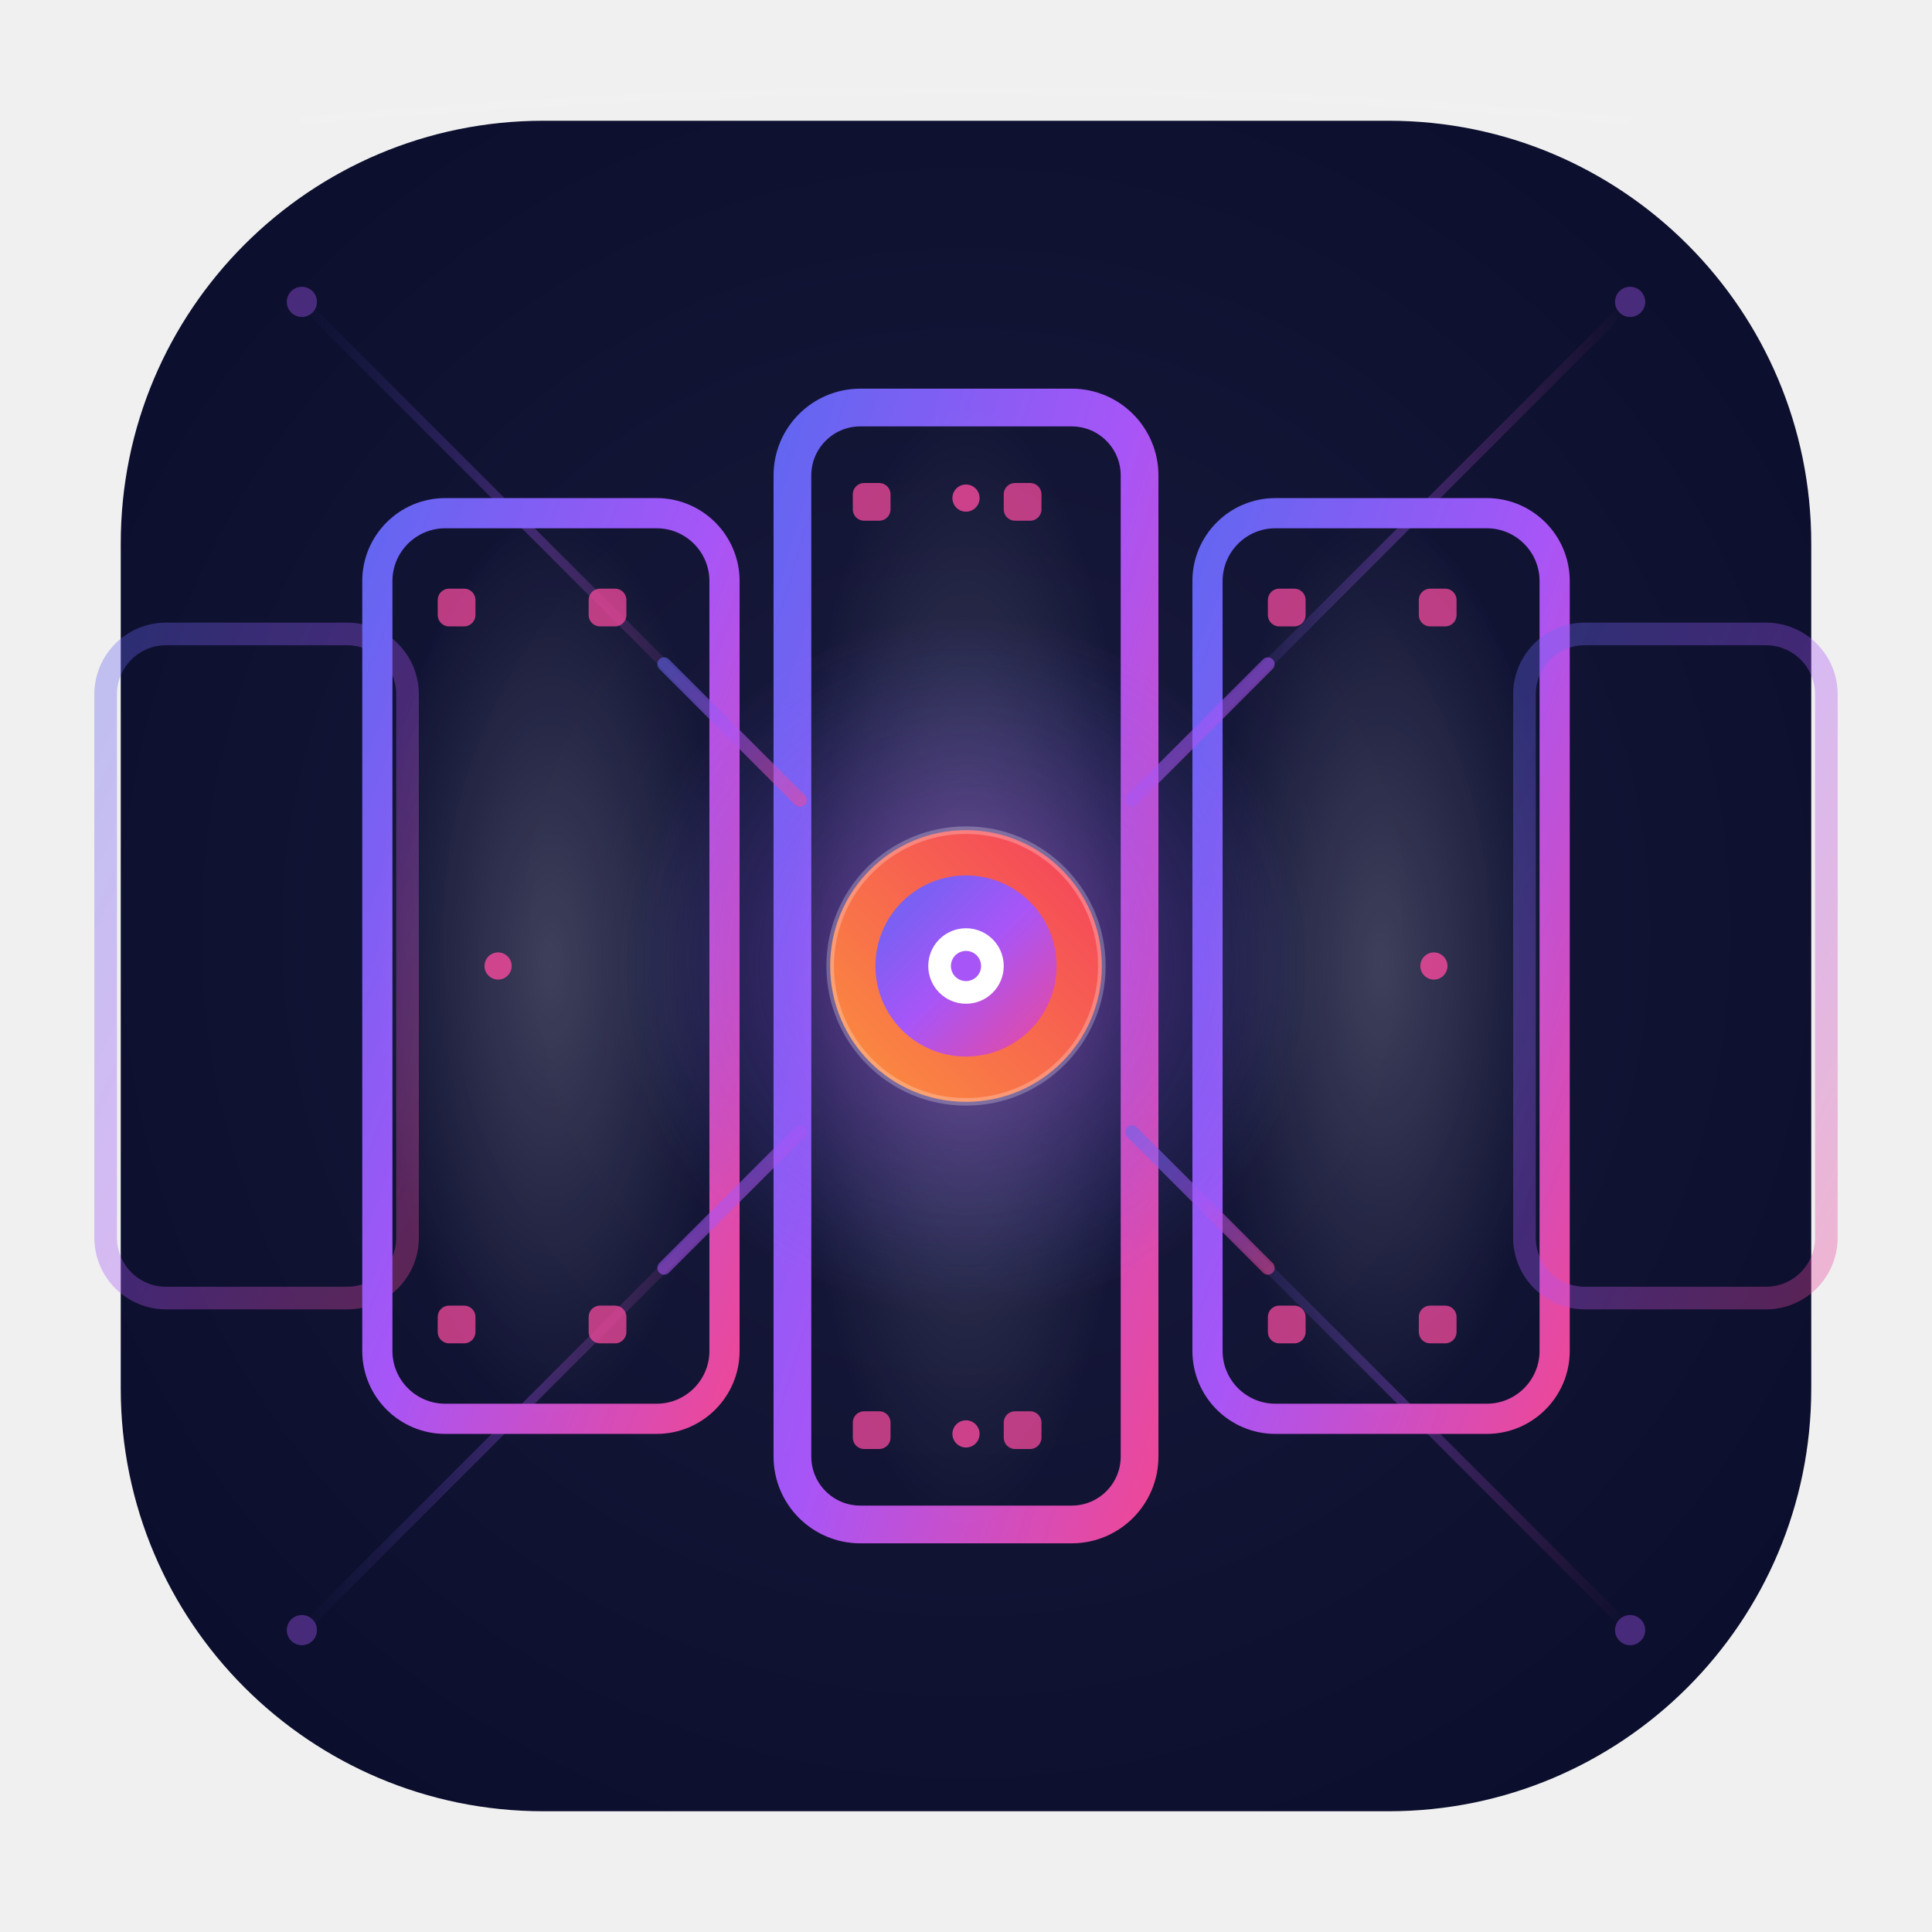
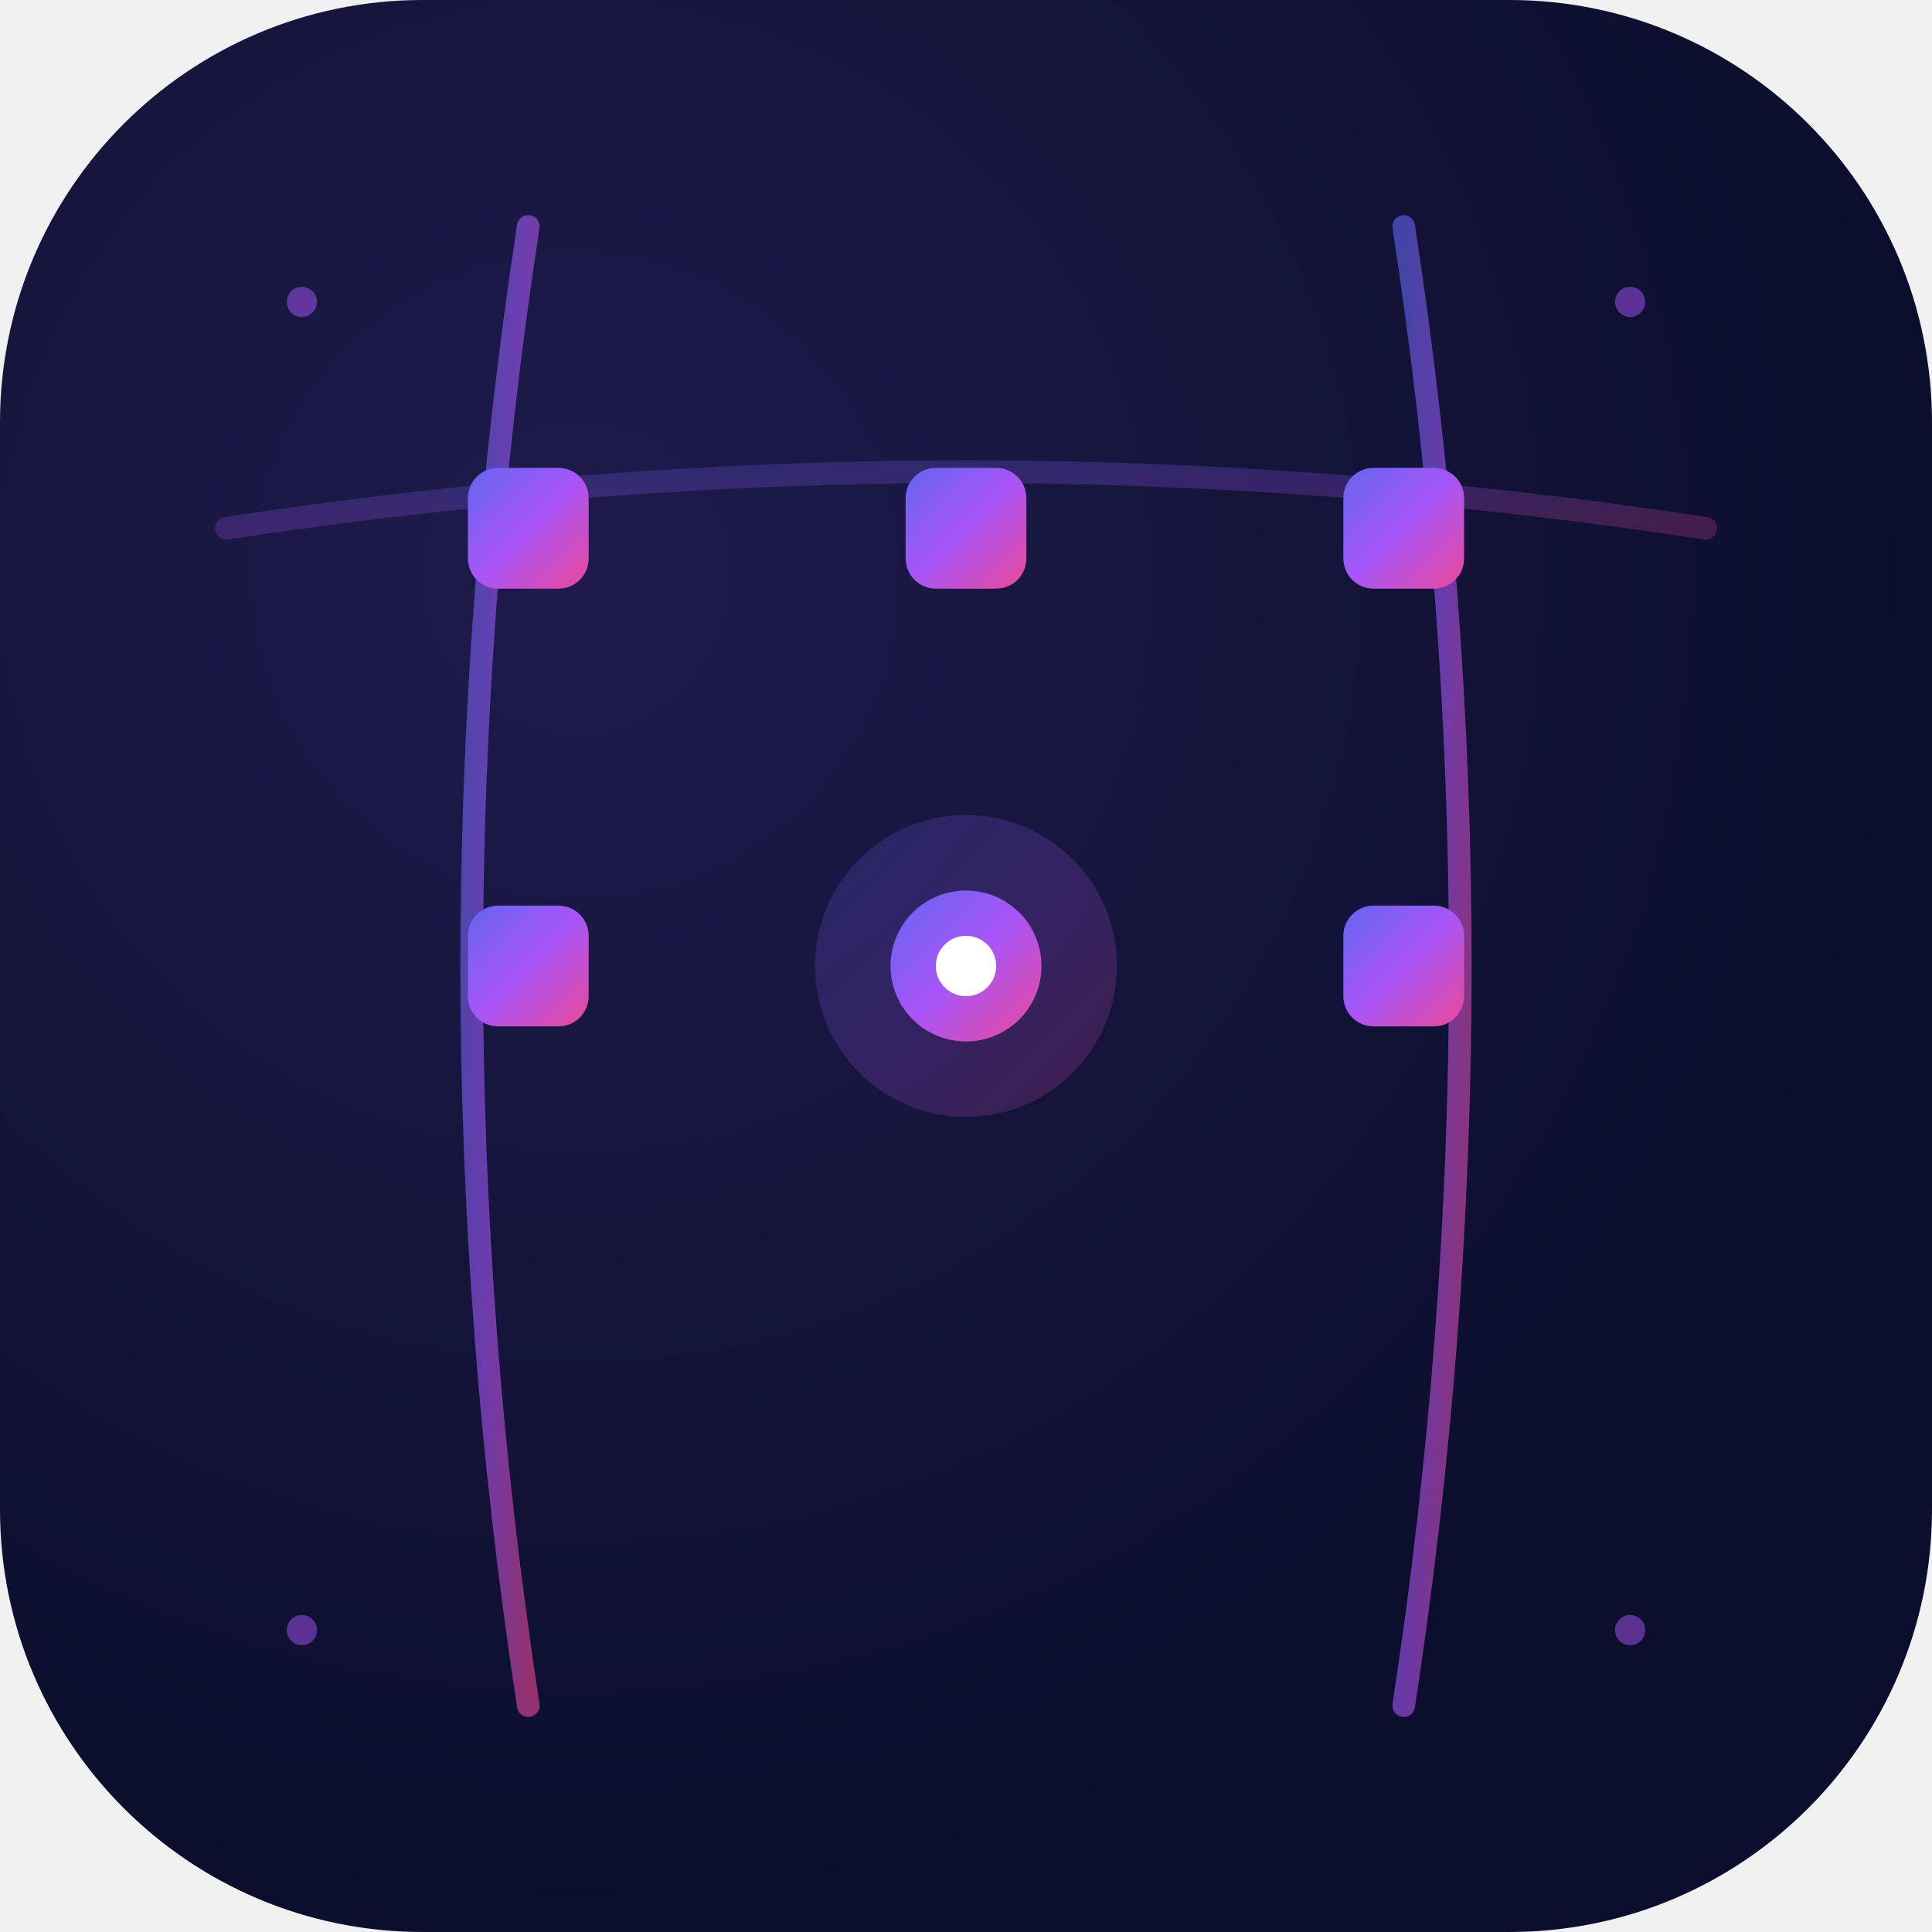
- <svg xmlns="http://www.w3.org/2000/svg" viewBox="0 0 256 256" role="img" aria-label="frame-fab">
+ <svg xmlns="http://www.w3.org/2000/svg" viewBox="0 0 256 256" role="img" aria-label="Story Weaver">
  <defs>
-     <linearGradient id="brandPrimary" x1="0%" y1="0%" x2="100%" y2="100%">
+     <linearGradient id="g1" x1="0%" y1="0%" x2="100%" y2="100%">
      <stop offset="0%" stop-color="#6366F1" />
      <stop offset="50%" stop-color="#A855F7" />
      <stop offset="100%" stop-color="#EC4899" />
    </linearGradient>
-     <linearGradient id="brandAccent" x1="0%" y1="100%" x2="100%" y2="0%">
-       <stop offset="0%" stop-color="#FB923C" />
-       <stop offset="100%" stop-color="#F43F5E" />
-     </linearGradient>
-     <radialGradient id="pulseGlow" cx="50%" cy="50%" r="50%">
-       <stop offset="0%" stop-color="#FFFFFF" stop-opacity="0.95" />
-       <stop offset="35%" stop-color="#A855F7" stop-opacity="0.55" />
-       <stop offset="100%" stop-color="#6366F1" stop-opacity="0" />
-     </radialGradient>
-     <radialGradient id="bgGlow" cx="50%" cy="48%" r="62%">
-       <stop offset="0%" stop-color="#1A1B3E" />
+     <radialGradient id="g2" cx="30%" cy="30%" r="70%">
+       <stop offset="0%" stop-color="#1E1B4B" />
      <stop offset="100%" stop-color="#0B0E2C" />
    </radialGradient>
-     <radialGradient id="frameHighlight" cx="50%" cy="50%" r="50%">
-       <stop offset="0%" stop-color="#FFFFFF" stop-opacity="0.18" />
-       <stop offset="100%" stop-color="#FFFFFF" stop-opacity="0" />
-     </radialGradient>
-     <linearGradient id="neuroLine" x1="0%" y1="0%" x2="100%" y2="0%">
-       <stop offset="0%" stop-color="#6366F1" stop-opacity="0" />
-       <stop offset="50%" stop-color="#A855F7" stop-opacity="0.55" />
-       <stop offset="100%" stop-color="#EC4899" stop-opacity="0" />
-     </linearGradient>
  </defs>
-   <rect x="16" y="16" width="224" height="224" rx="56" fill="url(#bgGlow)" />
-   <path d="M 40 16 Q 128 8 216 16" stroke="#FFFFFF" stroke-opacity="0.08" stroke-width="1" fill="none" />
-   <g opacity="0.55">
-     <line x1="40" y1="40" x2="100" y2="100" stroke="url(#neuroLine)" stroke-width="1.2" />
-     <line x1="216" y1="40" x2="156" y2="100" stroke="url(#neuroLine)" stroke-width="1.2" />
-     <line x1="40" y1="216" x2="100" y2="156" stroke="url(#neuroLine)" stroke-width="1.2" />
-     <line x1="216" y1="216" x2="156" y2="156" stroke="url(#neuroLine)" stroke-width="1.2" />
-     <circle cx="40" cy="40" r="2" fill="#A855F7" opacity="0.7" />
-     <circle cx="216" cy="40" r="2" fill="#A855F7" opacity="0.7" />
-     <circle cx="40" cy="216" r="2" fill="#A855F7" opacity="0.7" />
-     <circle cx="216" cy="216" r="2" fill="#A855F7" opacity="0.7" />
+   <rect width="256" height="256" rx="56" fill="url(#g2)" />
+   <g stroke="url(#g1)" stroke-width="3" stroke-linecap="round" opacity="0.6">
+     <path d="M 70 30 Q 55 128 70 226" fill="none" />
+     <path d="M 128 30 Q 128 128 128 226" fill="none" />
+     <path d="M 186 30 Q 201 128 186 226" fill="none" />
+     <path d="M 30 70 Q 128 55 226 70" fill="none" opacity="0.4" />
+     <path d="M 30 128 Q 128 128 226 128" fill="none" opacity="0.4" />
  </g>
-   <g>
-     <rect x="14" y="84" width="40" height="88" rx="8" fill="none" stroke="url(#brandPrimary)" stroke-width="3" opacity="0.35" />
-     <rect x="50" y="68" width="46" height="120" rx="9" fill="none" stroke="url(#brandPrimary)" stroke-width="4" />
-     <rect x="50" y="68" width="46" height="120" rx="9" fill="url(#frameHighlight)" />
-     <rect x="105" y="54" width="46" height="148" rx="9" fill="none" stroke="url(#brandPrimary)" stroke-width="5" />
-     <rect x="105" y="54" width="46" height="148" rx="9" fill="url(#frameHighlight)" />
-     <rect x="160" y="68" width="46" height="120" rx="9" fill="none" stroke="url(#brandPrimary)" stroke-width="4" />
-     <rect x="160" y="68" width="46" height="120" rx="9" fill="url(#frameHighlight)" />
-     <rect x="202" y="84" width="40" height="88" rx="8" fill="none" stroke="url(#brandPrimary)" stroke-width="3" opacity="0.35" />
-     <g fill="#EC4899" opacity="0.78">
-       <rect x="58" y="78" width="5" height="5" rx="1.5" />
-       <rect x="78" y="78" width="5" height="5" rx="1.5" />
-       <rect x="113" y="64" width="5" height="5" rx="1.5" />
-       <rect x="133" y="64" width="5" height="5" rx="1.5" />
-       <rect x="168" y="78" width="5" height="5" rx="1.5" />
-       <rect x="188" y="78" width="5" height="5" rx="1.5" />
-     </g>
-     <g fill="#EC4899" opacity="0.78">
-       <rect x="58" y="173" width="5" height="5" rx="1.5" />
-       <rect x="78" y="173" width="5" height="5" rx="1.5" />
-       <rect x="113" y="187" width="5" height="5" rx="1.5" />
-       <rect x="133" y="187" width="5" height="5" rx="1.5" />
-       <rect x="168" y="173" width="5" height="5" rx="1.5" />
-       <rect x="188" y="173" width="5" height="5" rx="1.5" />
-     </g>
+   <g fill="url(#g1)">
+     <rect x="62" y="62" width="16" height="16" rx="4" />
+     <rect x="120" y="62" width="16" height="16" rx="4" />
+     <rect x="178" y="62" width="16" height="16" rx="4" />
+     <rect x="62" y="120" width="16" height="16" rx="4" />
+     <rect x="120" y="120" width="16" height="16" rx="4" opacity="0.7" />
+     <rect x="178" y="120" width="16" height="16" rx="4" />
  </g>
  <g transform="translate(128 128)">
-     <circle r="46" fill="url(#pulseGlow)" opacity="0.55" />
-     <circle r="18" fill="url(#brandAccent)" />
-     <circle r="18" fill="none" stroke="#FFFFFF" stroke-opacity="0.25" stroke-width="1" />
-     <circle r="12" fill="url(#brandPrimary)" />
-     <circle r="5" fill="#FFFFFF" />
-     <circle r="2" fill="#A855F7" />
-     <g stroke="url(#brandPrimary)" stroke-width="3" stroke-linecap="round" opacity="0.85">
-       <line x1="-58" y1="0" x2="-26" y2="0" />
-       <line x1="26" y1="0" x2="58" y2="0" />
-       <line x1="0" y1="-58" x2="0" y2="-26" />
-       <line x1="0" y1="26" x2="0" y2="58" />
-     </g>
-     <g stroke="url(#brandPrimary)" stroke-width="1.8" stroke-linecap="round" opacity="0.55">
-       <line x1="-40" y1="-40" x2="-22" y2="-22" />
-       <line x1="40" y1="-40" x2="22" y2="-22" />
-       <line x1="-40" y1="40" x2="-22" y2="22" />
-       <line x1="40" y1="40" x2="22" y2="22" />
-     </g>
-     <g fill="#EC4899" opacity="0.85">
-       <circle cx="-62" cy="0" r="1.8" />
-       <circle cx="62" cy="0" r="1.8" />
-       <circle cx="0" cy="-62" r="1.8" />
-       <circle cx="0" cy="62" r="1.8" />
-     </g>
+     <circle r="20" fill="url(#g1)" opacity="0.2" />
+     <circle r="10" fill="url(#g1)" />
+     <circle r="4" fill="#FFFFFF" />
  </g>
+   <circle cx="40" cy="40" r="2" fill="#A855F7" opacity="0.5" />
+   <circle cx="216" cy="40" r="2" fill="#A855F7" opacity="0.5" />
+   <circle cx="40" cy="216" r="2" fill="#A855F7" opacity="0.5" />
+   <circle cx="216" cy="216" r="2" fill="#A855F7" opacity="0.5" />
</svg>
